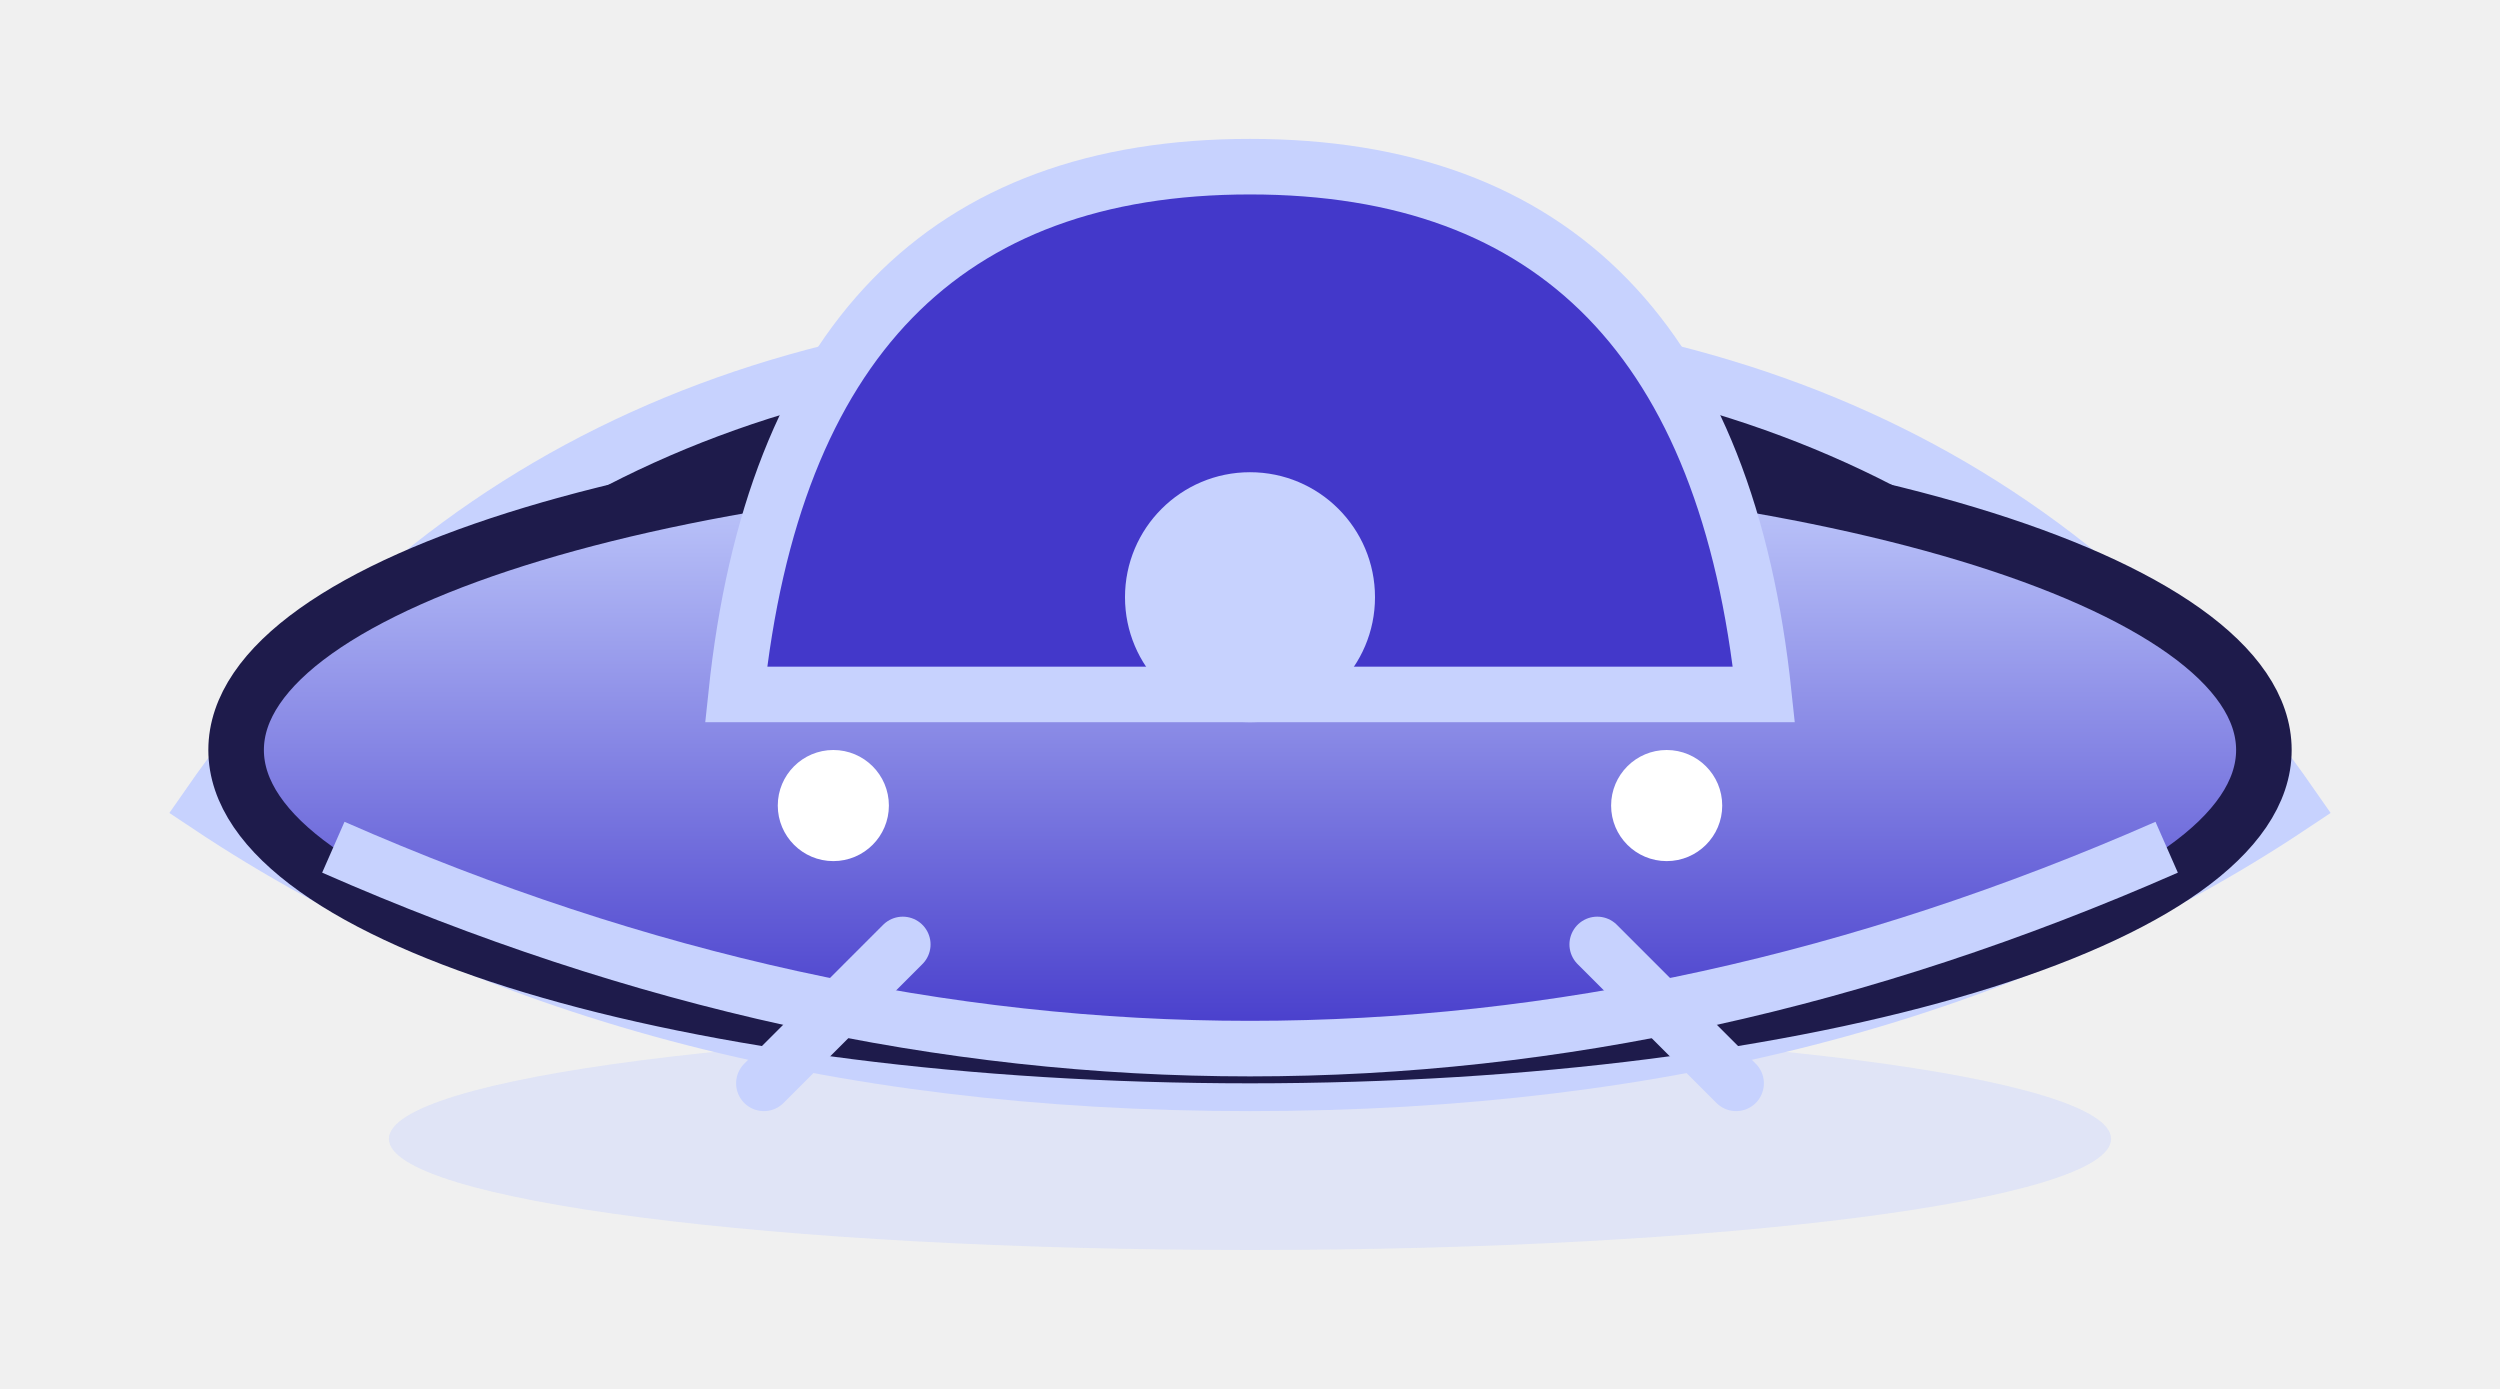
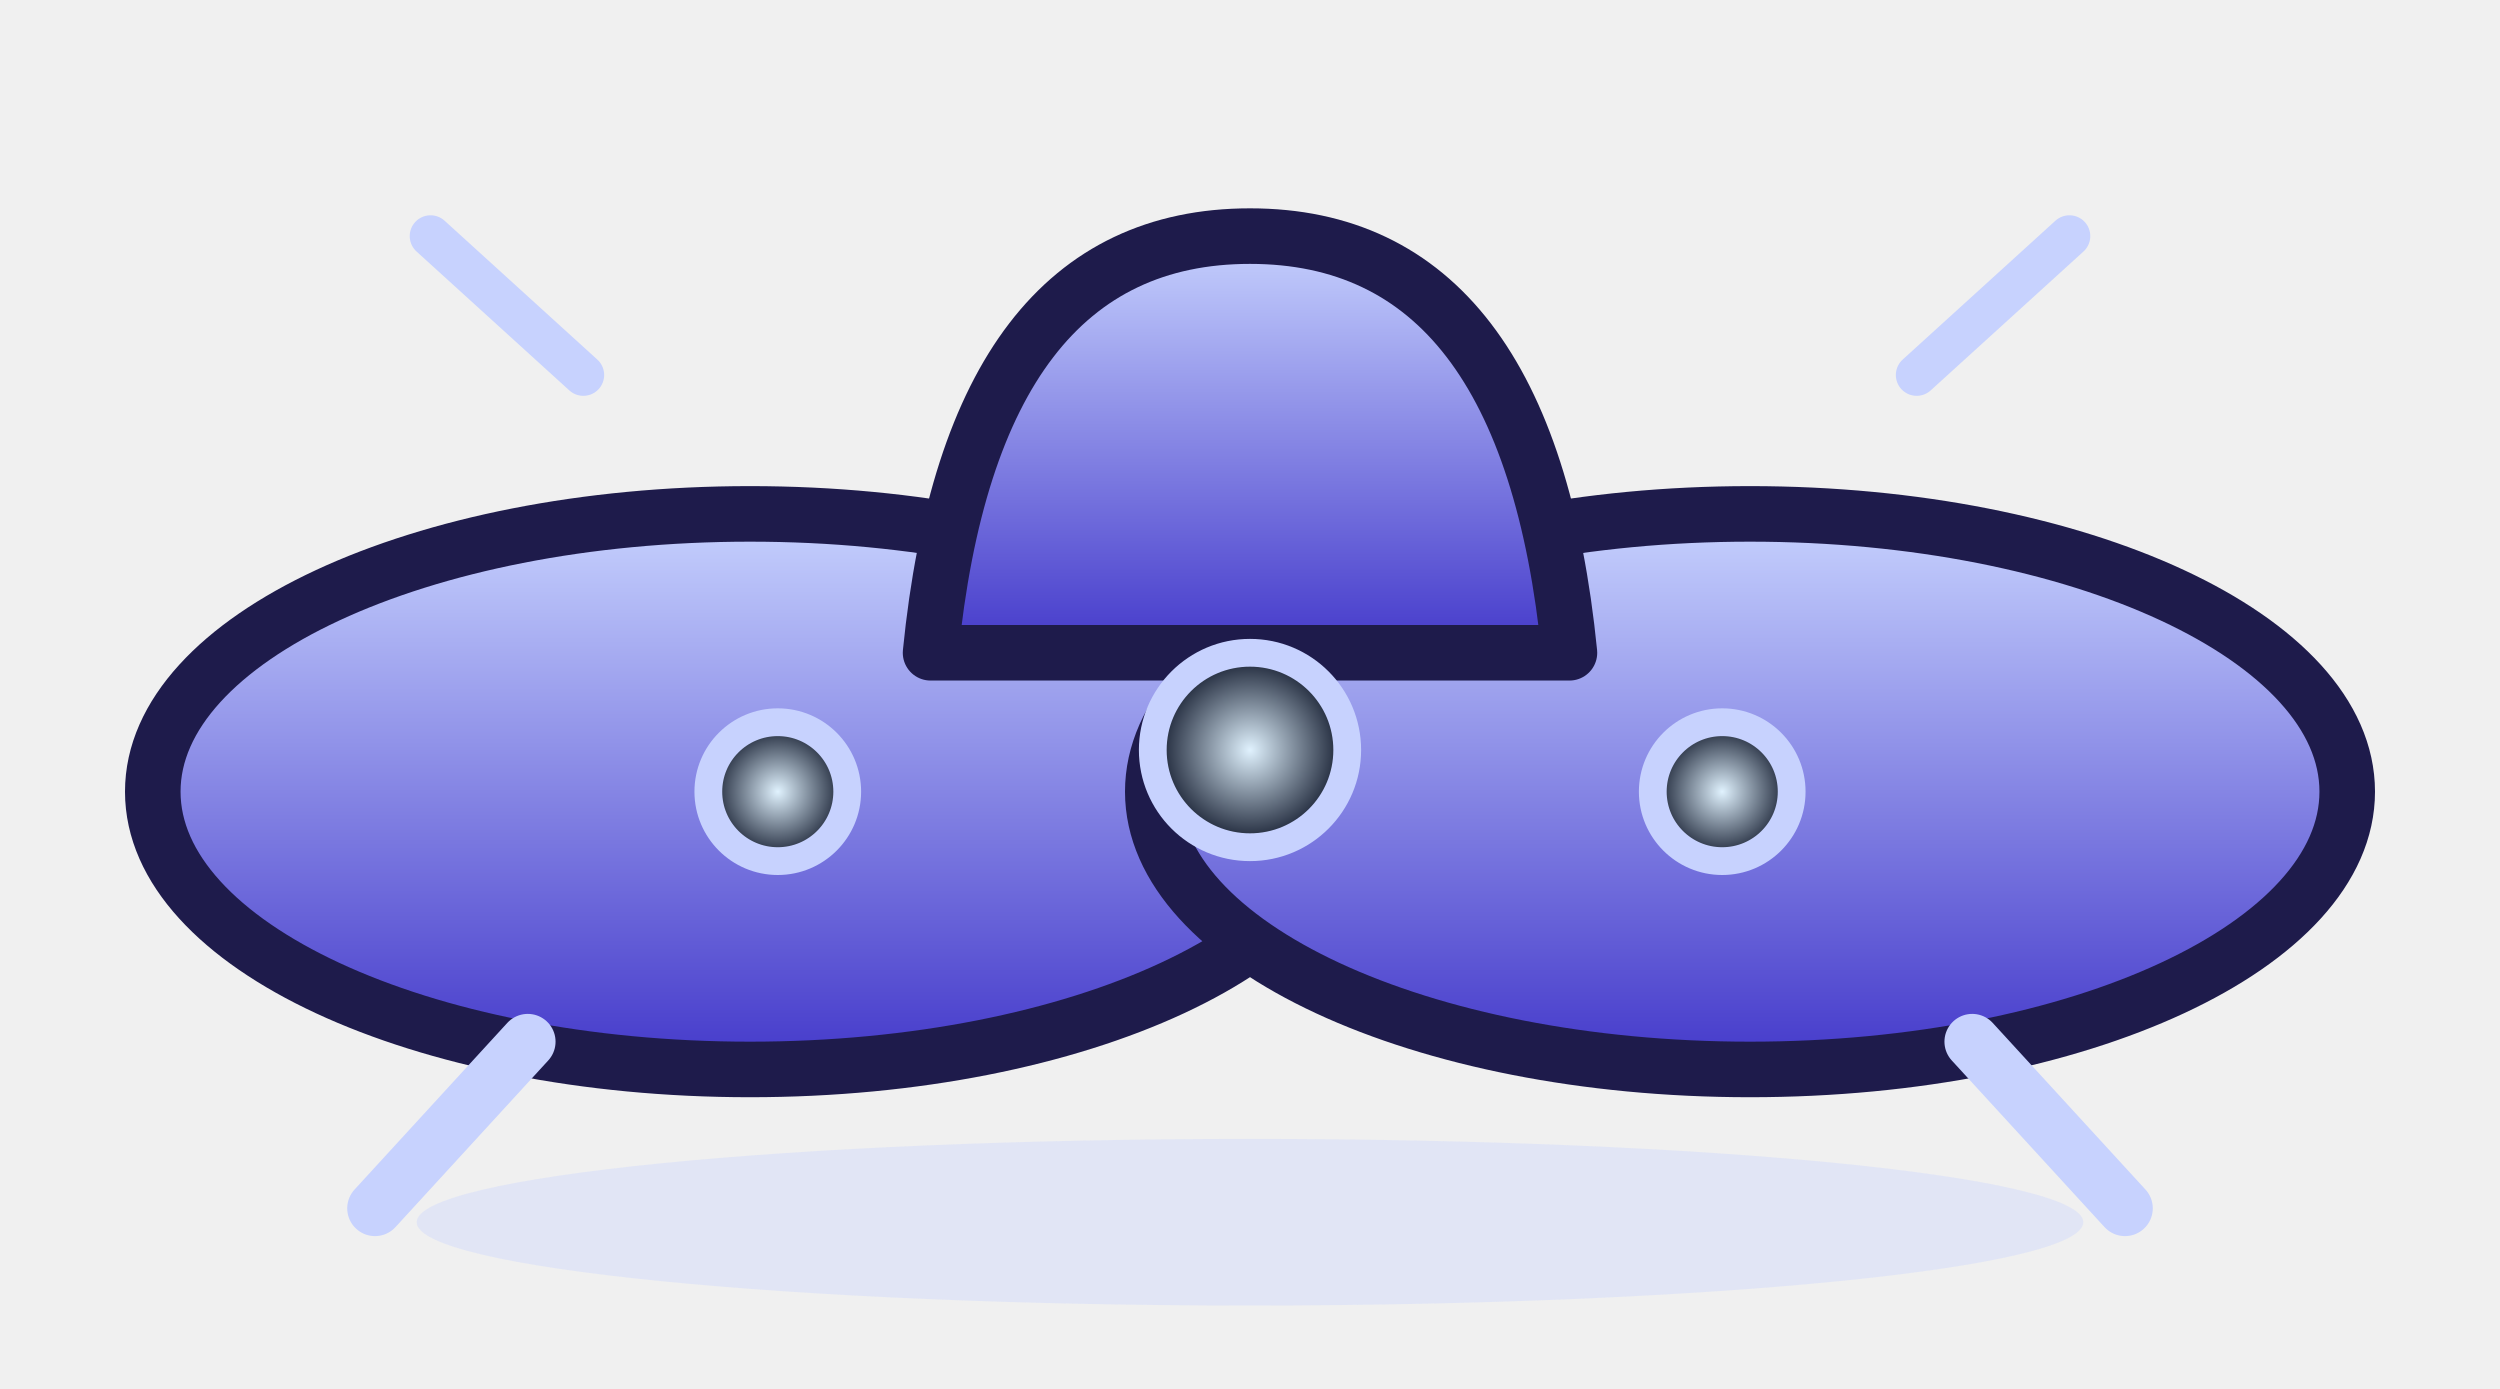
<svg xmlns="http://www.w3.org/2000/svg" width="180" height="100" viewBox="0 0 180 100">
  <defs>
-     <linearGradient id="g" x2="0" y2="1">
+     <linearGradient id="body" x2="0" y2="1">
      <stop stop-color="#c7d2fe" />
      <stop offset="1" stop-color="#4338ca" />
    </linearGradient>
+     <radialGradient id="glass">
+       <stop stop-color="#e0f2fe" />
+       <stop offset="1" stop-color="#0f172a" />
+     </radialGradient>
  </defs>
-   <ellipse cx="90" cy="82" rx="62" ry="8" fill="#c7d2fe" opacity=".4" />
-   <path d="M15 58 Q40 22 90 24 Q140 22 165 58 Q135 78 90 78 Q45 78 15 58Z" fill="#1e1b4b" stroke="#c7d2fe" stroke-width="4" />
-   <ellipse cx="90" cy="54" rx="73" ry="22" fill="url(#g)" stroke="#1e1b4b" stroke-width="4" />
-   <path d="M53 50 Q57 12 90 12 Q123 12 127 50Z" fill="#4338ca" stroke="#c7d2fe" stroke-width="4" />
-   <path d="M24 61 Q90 90 156 61" fill="none" stroke="#c7d2fe" stroke-width="4" />
-   <circle cx="60" cy="58" r="4" fill="#fff" />
-   <circle cx="90" cy="43" r="9" fill="#c7d2fe" />
-   <circle cx="120" cy="58" r="4" fill="#fff" />
-   <path d="M65 68 L55 78 M115 68 L125 78" stroke="#c7d2fe" stroke-width="4" stroke-linecap="round" />
+   <ellipse cx="90" cy="88" rx="60" ry="6" fill="#c7d2fe" opacity=".35" />
+   <g fill="url(#body)" stroke="#1e1b4b" stroke-width="4" stroke-linejoin="round">
+     <ellipse cx="54" cy="57" rx="43" ry="20" />
+     <ellipse cx="126" cy="57" rx="43" ry="20" />
+     <path d="M67 47 Q70 17 90 17 Q110 17 113 47Z" />
+   </g>
+   <g fill="url(#glass)" stroke="#c7d2fe" stroke-width="2">
+     <circle cx="56" cy="57" r="5" />
+     <circle cx="90" cy="54" r="7" />
+     <circle cx="124" cy="57" r="5" />
+   </g>
+   <path d="M38 75 L27 87 M142 75 L153 87" stroke="#c7d2fe" stroke-width="4" stroke-linecap="round" />
+   <path d="M42 27 L31 17 M138 27 L149 17" stroke="#c7d2fe" stroke-width="3" stroke-linecap="round" />
</svg>
